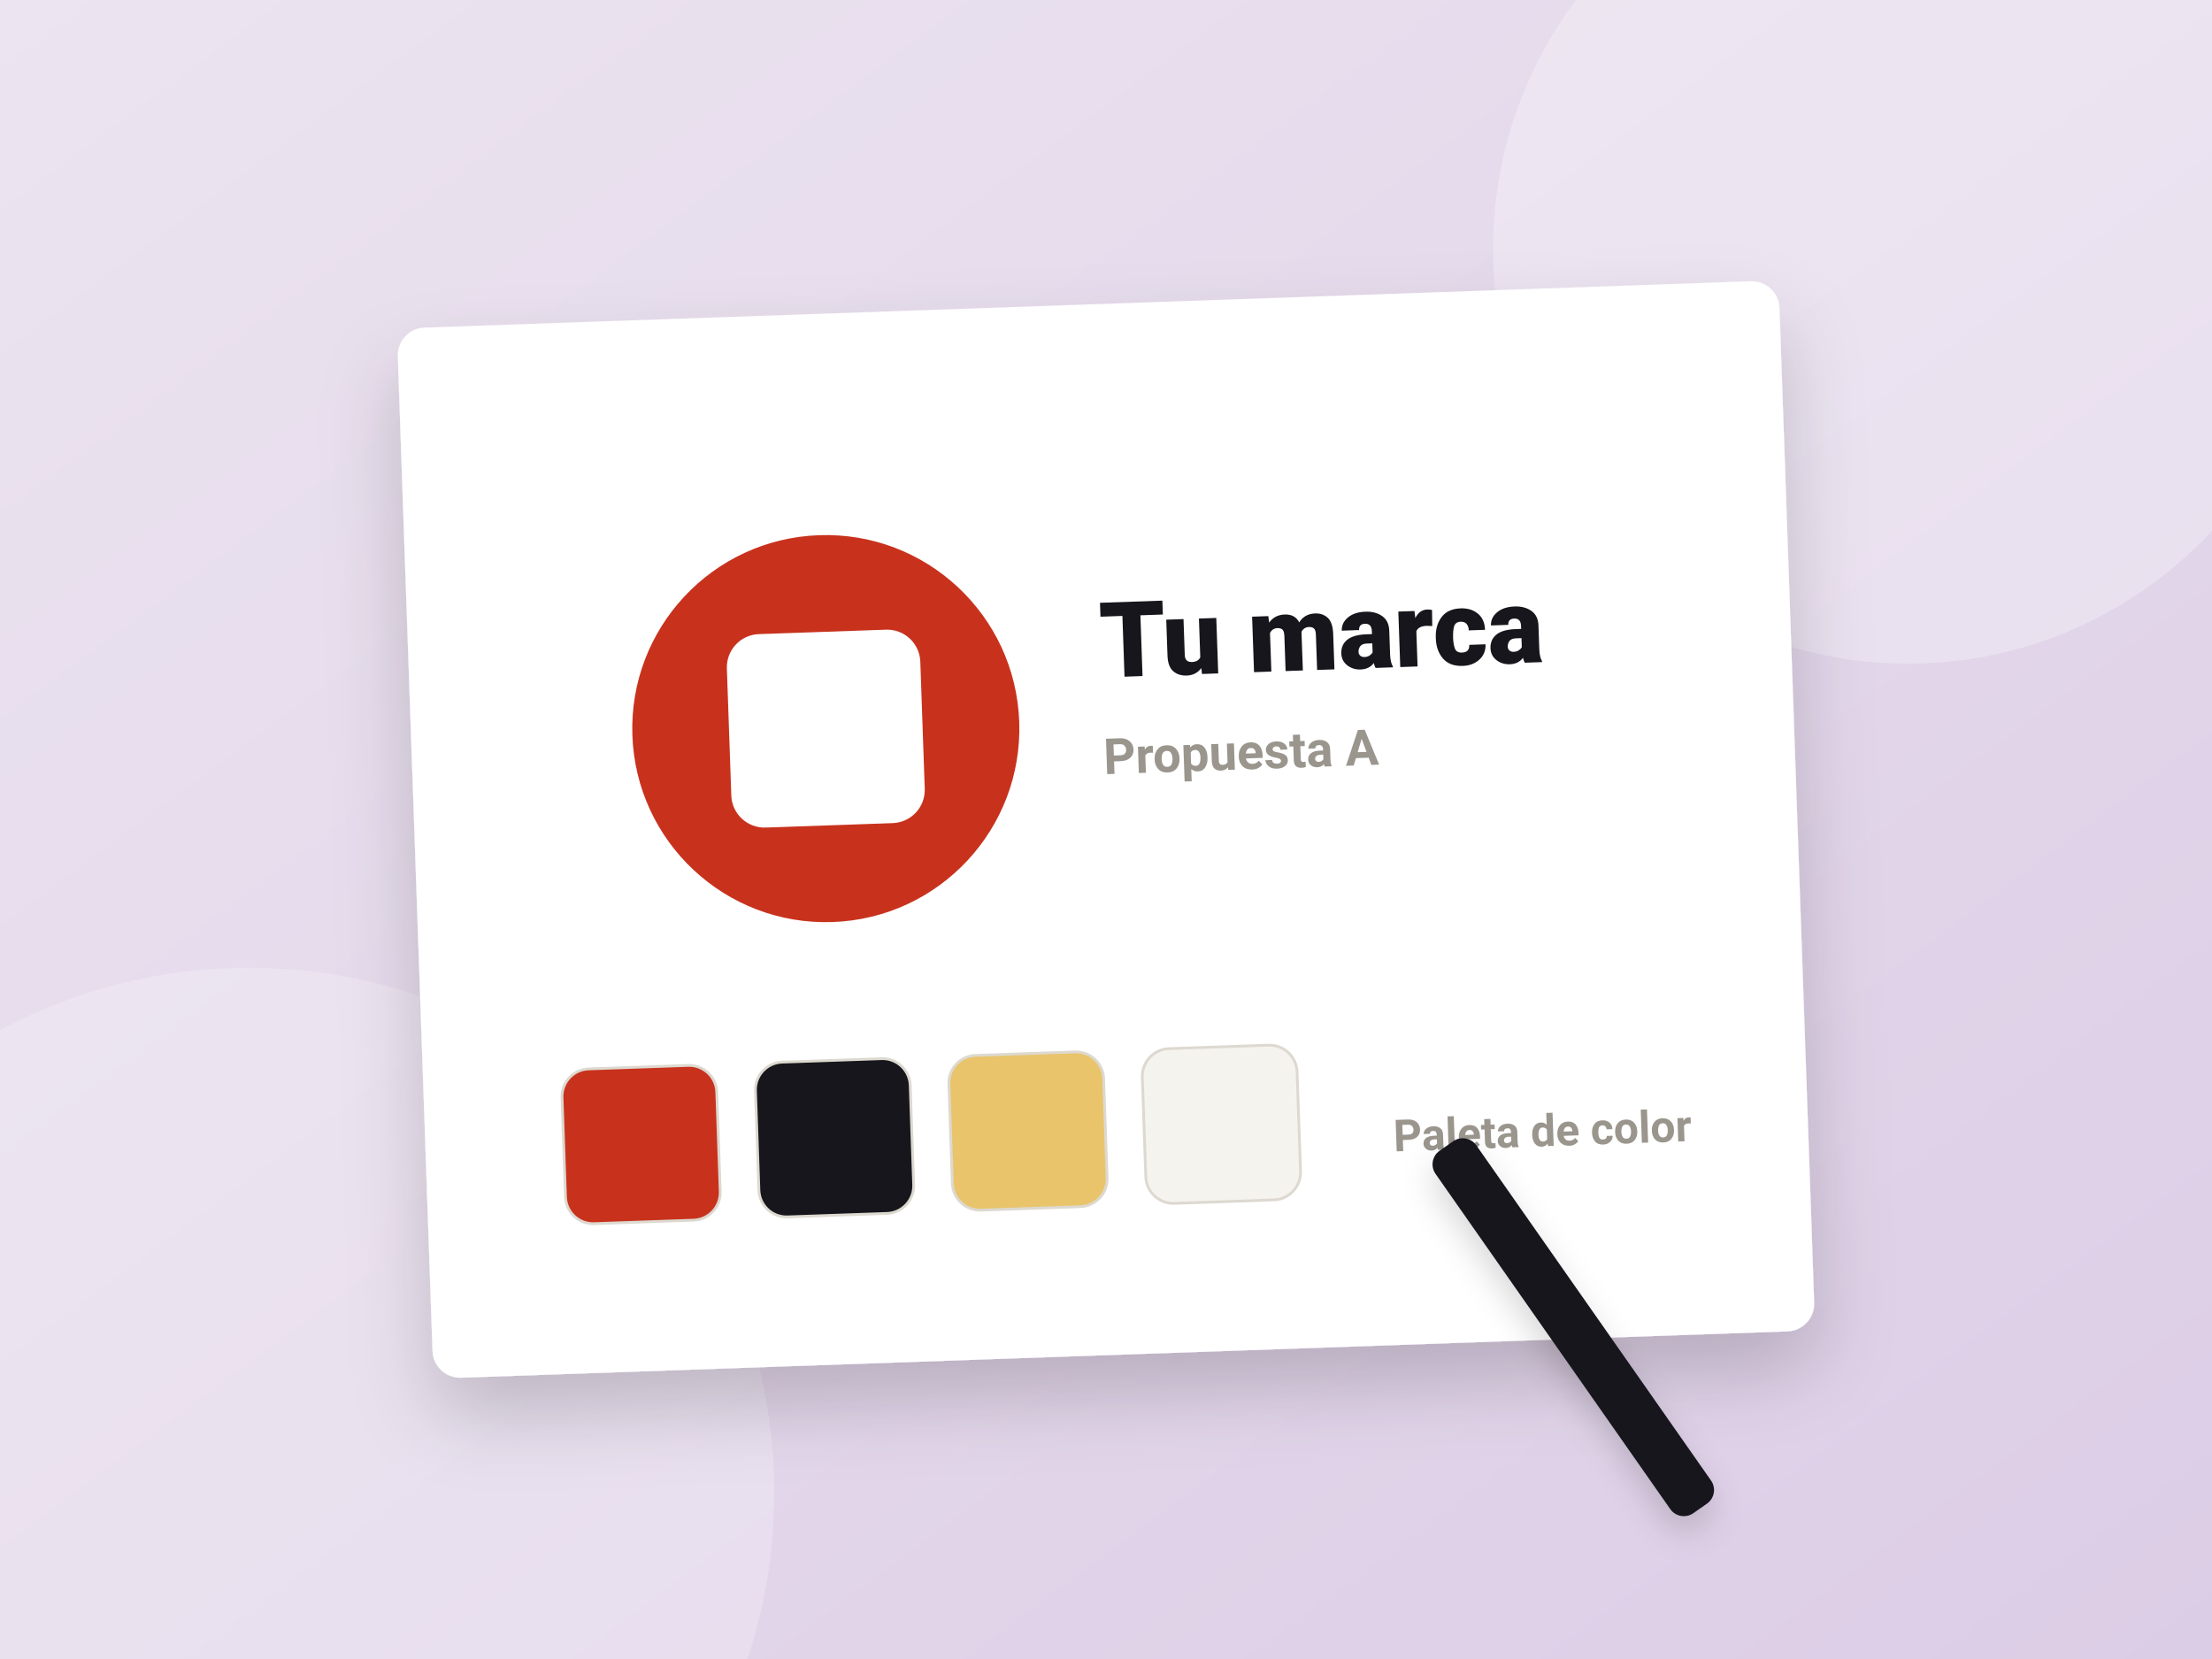
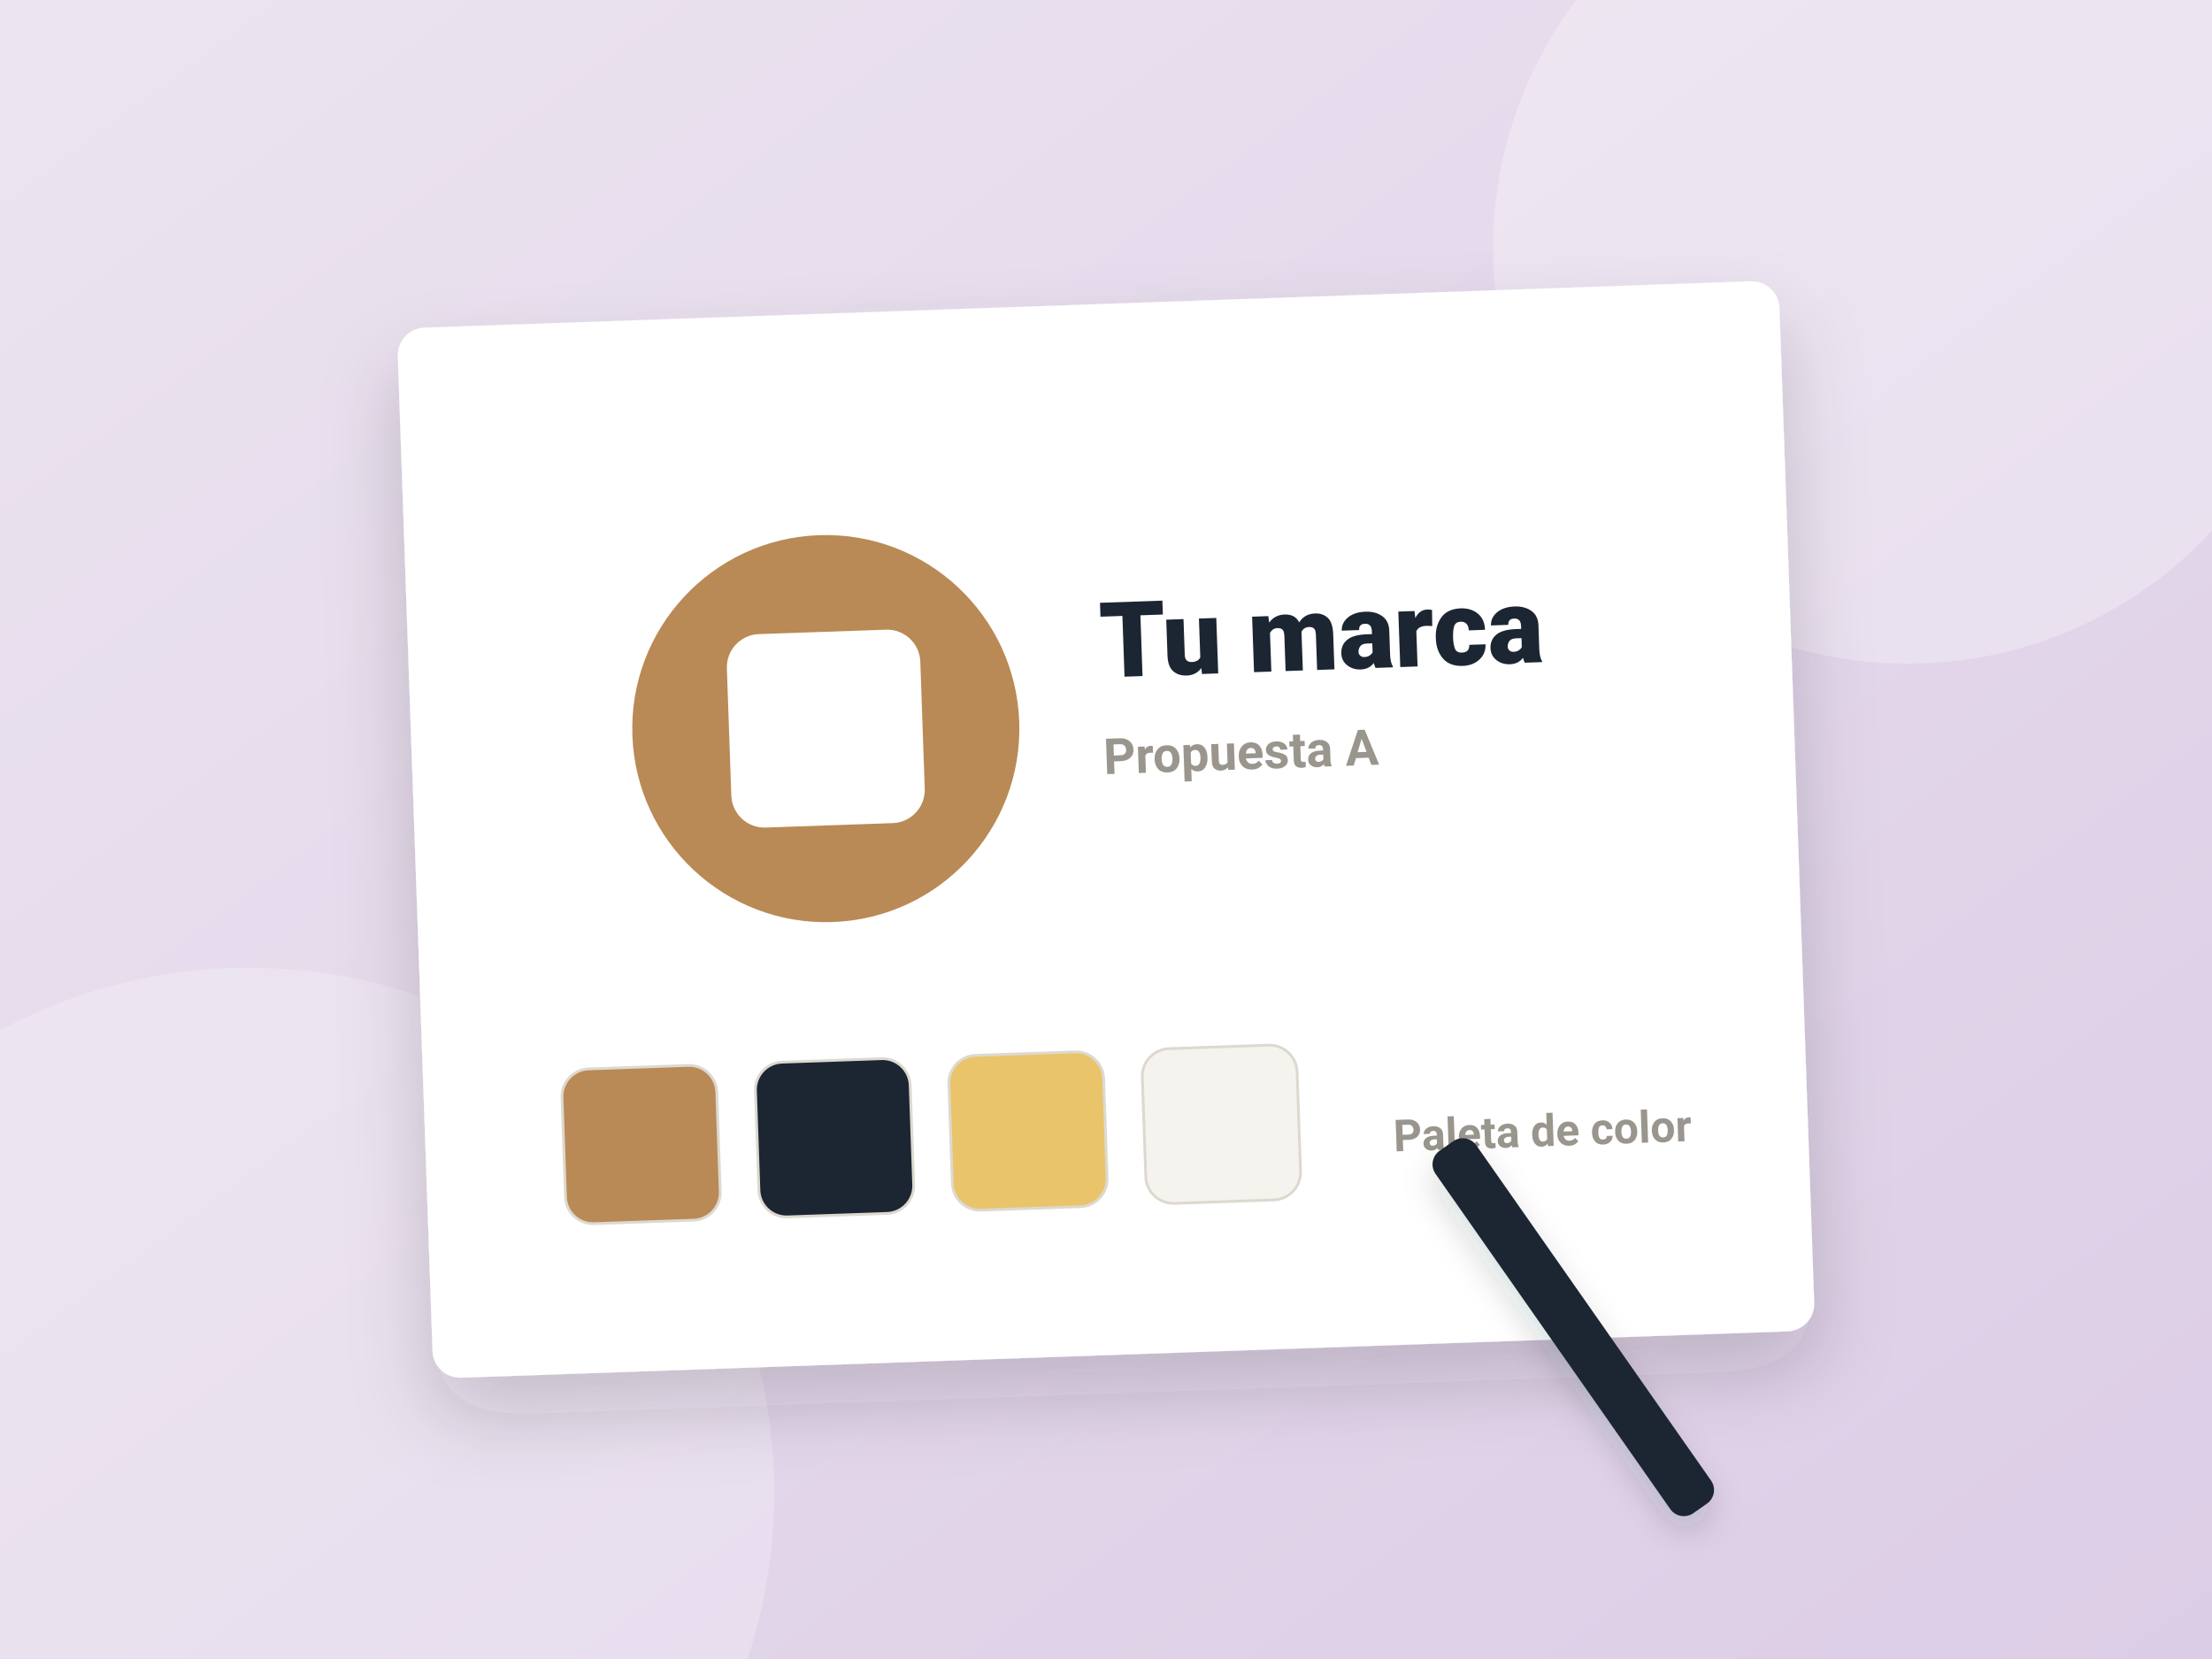
<svg xmlns="http://www.w3.org/2000/svg" viewBox="0 0 800 600" width="800" height="600">
  <defs>
    <linearGradient id="bg" x1="0" y1="0" x2="1" y2="1">
      <stop offset="0" stop-color="#ECE4F0" />
      <stop offset="1" stop-color="#DCCDE6" />
    </linearGradient>
    <filter id="sh" x="-20%" y="-20%" width="140%" height="150%">
-       <feDropShadow dx="0" dy="14" stdDeviation="14" flood-color="#16171B" flood-opacity=".18" />
+       <feDropShadow dx="0" dy="14" stdDeviation="14" flood-color="#1F2733" flood-opacity=".18" />
    </filter>
    <filter id="sh2" x="-20%" y="-20%" width="140%" height="150%">
-       <feDropShadow dx="0" dy="6" stdDeviation="6" flood-color="#16171B" flood-opacity=".16" />
+       <feDropShadow dx="0" dy="6" stdDeviation="6" flood-color="#1F2733" flood-opacity=".16" />
    </filter>
  </defs>
  <rect width="800" height="600" fill="url(#bg)" />
  <circle cx="690" cy="90" r="150" fill="#fff" opacity=".28" />
  <circle cx="90" cy="540" r="190" fill="#fff" opacity=".22" />
  <g transform="rotate(-2 400 300)" filter="url(#sh)">
    <rect x="150" y="110" width="500" height="380" rx="10" fill="#FFFFFF" />
-     <circle cx="300" cy="260" r="70" fill="#C8321F" />
+     <circle cx="300" cy="260" r="70" fill="#B98A55" />
    <rect x="265" y="225" width="70" height="70" rx="12" fill="#fff" />
-     <text x="400" y="245" font-family="Archivo, 'Segoe UI', Roboto, Arial, sans-serif" font-size="38" font-weight="800" fill="#16171B" text-anchor="start">Tu marca</text>
+     <text x="400" y="245" font-family="Archivo, 'Segoe UI', Roboto, Arial, sans-serif" font-size="38" font-weight="800" fill="#1F2733" text-anchor="start">Tu marca</text>
    <text x="400" y="280" font-family="Archivo, 'Segoe UI', Roboto, Arial, sans-serif" font-size="18" font-weight="600" fill="#9A968D" text-anchor="start">Propuesta A</text>
-     <rect x="200" y="380" width="56" height="56" rx="10" fill="#C8321F" stroke="#DDD9D0" />
-     <rect x="270" y="380" width="56" height="56" rx="10" fill="#16171B" stroke="#DDD9D0" />
+     <rect x="200" y="380" width="56" height="56" rx="10" fill="#B98A55" stroke="#DDD9D0" />
+     <rect x="270" y="380" width="56" height="56" rx="10" fill="#1F2733" stroke="#DDD9D0" />
    <rect x="340" y="380" width="56" height="56" rx="10" fill="#E9C46A" stroke="#DDD9D0" />
    <rect x="410" y="380" width="56" height="56" rx="10" fill="#F5F3EE" stroke="#DDD9D0" />
    <text x="500" y="420" font-family="Archivo, 'Segoe UI', Roboto, Arial, sans-serif" font-size="16" font-weight="600" fill="#9A968D" text-anchor="start">Paleta de color</text>
  </g>
  <g filter="url(#sh2)">
-     <rect x="560" y="400" width="18" height="160" rx="6" transform="rotate(-35 569 480)" fill="#16171B" />
+     <rect x="560" y="400" width="18" height="160" rx="6" transform="rotate(-35 569 480)" fill="#1F2733" />
  </g>
</svg>
